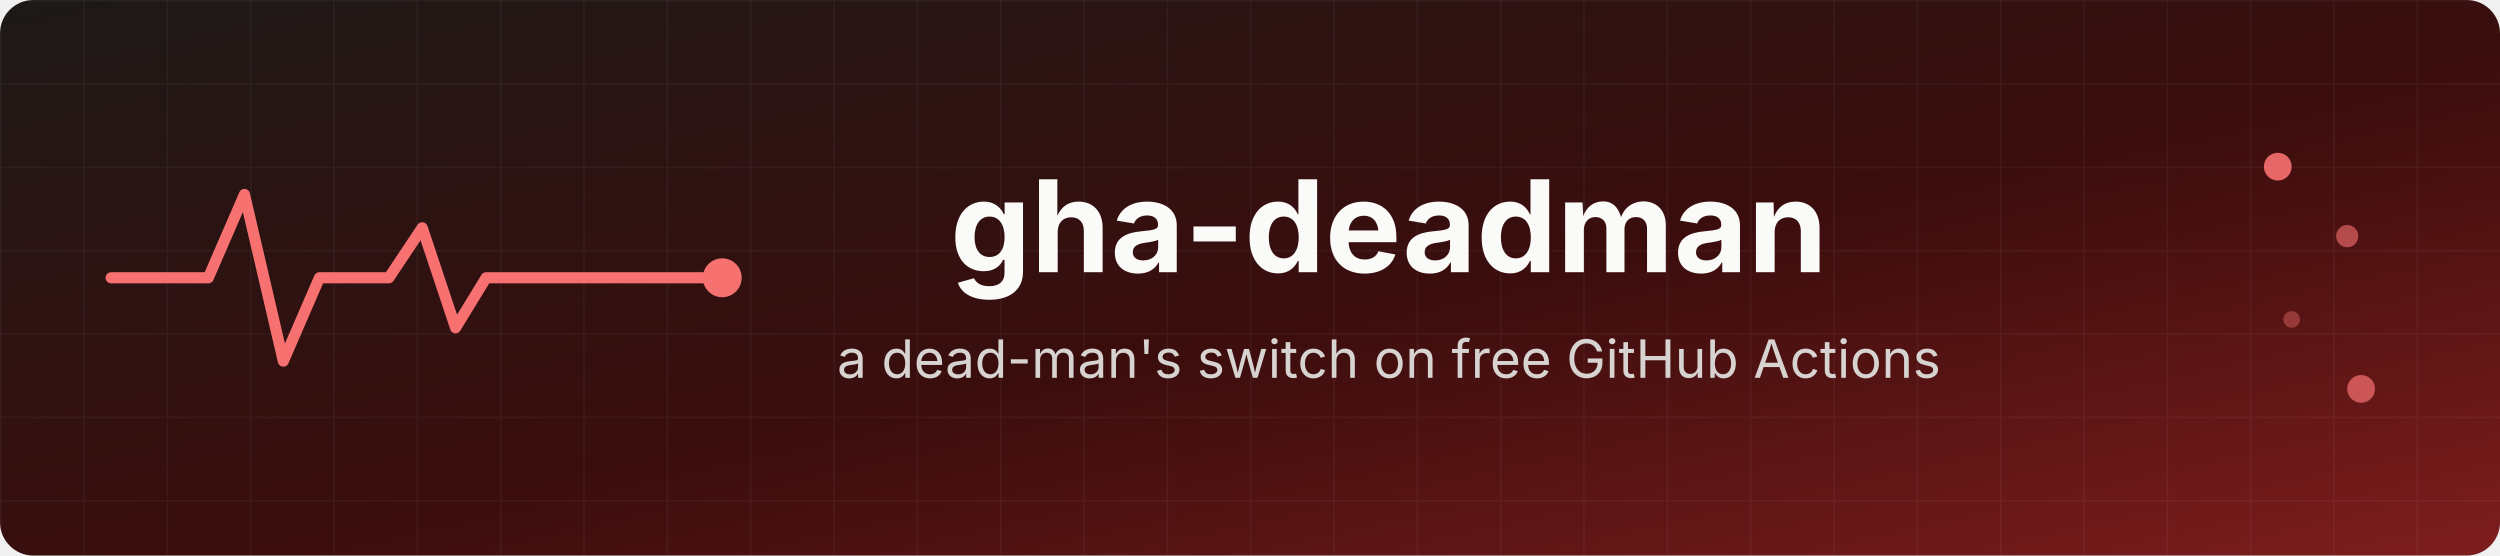
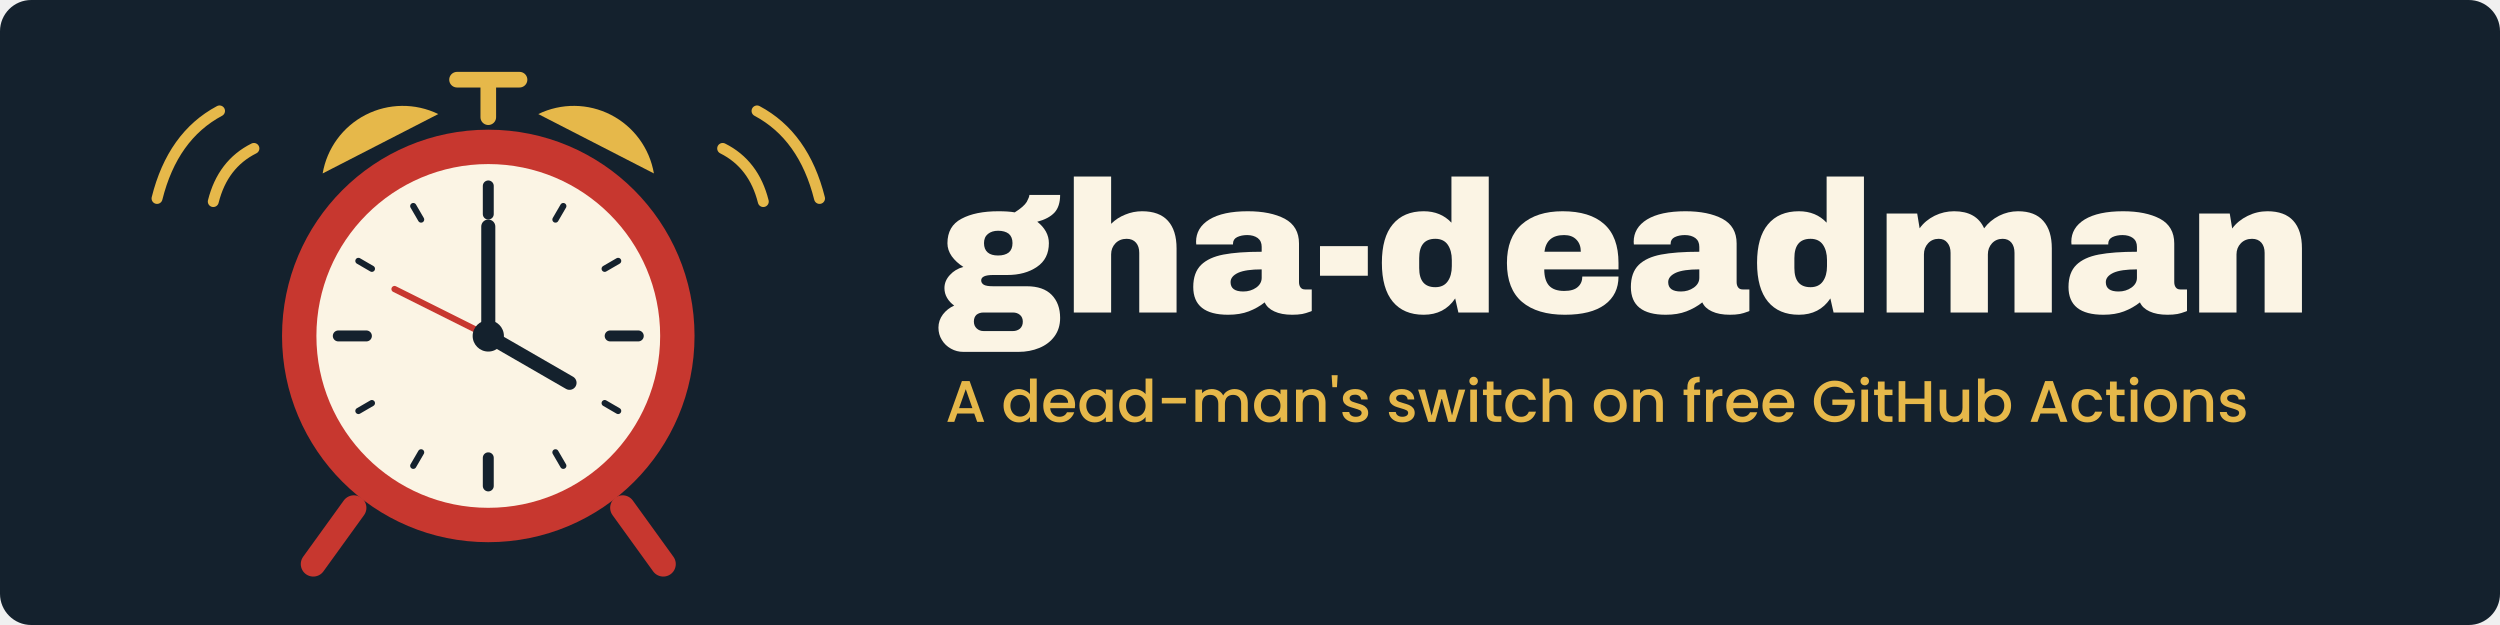
- <svg xmlns="http://www.w3.org/2000/svg" width="900" height="200" viewBox="0 0 900 200" role="img" aria-label="gha-deadman">
+ <svg xmlns="http://www.w3.org/2000/svg" width="1280" height="320" viewBox="0 0 1280 320" role="img" aria-label="gha-deadman: A dead-man's switch on free GitHub Actions">
  <defs>
-     <linearGradient id="bg" x1="0" y1="0" x2="1" y2="1">
-       <stop offset="0%" stop-color="#1c1917" />
-       <stop offset="55%" stop-color="#3b0d0d" />
-       <stop offset="100%" stop-color="#7f1d1d" />
-     </linearGradient>
-     <pattern id="grid" width="30" height="30" patternUnits="userSpaceOnUse">
-       <path d="M 30 0 L 0 0 0 30" fill="none" stroke="#ffffff" stroke-opacity="0.05" stroke-width="1" />
-     </pattern>
+     <clipPath id="cl">
+       <rect width="1280" height="320" rx="16" />
+     </clipPath>
+     <path id="archivo167" d="M532 484Q561 462 578 432Q594 403 594 370Q594 286 530 243Q467 200 372 200H296Q233 200 233 171Q233 157 247 148Q261 140 296 140H476Q564 140 609 94Q654 48 654 -29Q654 -86 624 -127Q594 -168 543 -189Q492 -210 432 -210H138Q102 -210 72 -193Q41 -176 23 -146Q5 -117 5 -81Q5 -42 29 -10Q53 21 89 37Q65 54 51 78Q37 102 37 130Q37 169 66 200Q95 232 138 243Q99 268 76 300Q53 333 53 369Q53 461 128 500Q202 540 325 540Q379 540 412 534Q461 565 476 590Q490 616 490 627H654Q654 566 624 533Q593 500 532 484ZM248 370Q248 337 268 320Q287 304 323 304Q359 304 380 320Q400 337 400 370Q400 403 380 420Q359 436 323 436Q290 436 269 419Q248 402 248 370ZM194 -48Q194 -71 209 -85Q224 -99 246 -99H402Q424 -99 440 -86Q455 -72 455 -49Q455 -26 440 -13Q425 0 402 0H246Q223 0 208 -12Q194 -25 194 -48Z" />
+     <path id="archivo172" d="M424 540Q516 540 562 489Q608 438 608 342V0H409V318Q409 352 392 372Q374 393 342 393Q305 393 282 369Q259 345 259 310V0H60V725H259V473Q291 505 334 522Q377 540 424 540Z" />
+     <path id="archivo132" d="M594 368V162Q594 145 602 134Q610 123 626 123H662V8Q659 6 646 2Q634 -3 611 -8Q588 -12 558 -12Q500 -12 462 6Q425 23 411 54Q373 24 326 6Q279 -12 216 -12Q30 -12 30 136Q30 213 72 254Q113 294 191 309Q269 324 395 324V350Q395 381 374 397Q352 413 318 413Q287 413 264 402Q242 391 242 367V363H46Q45 368 45 377Q45 452 116 496Q188 540 321 540Q442 540 518 500Q594 459 594 368ZM229 162Q229 112 297 112Q336 112 366 133Q395 154 395 185V230Q310 230 270 212Q229 193 229 162Z" />
+     <path id="archivo324" d="M39 196V354H294V196Z" />
+     <path id="archivo152" d="M444 0 427 75Q369 -12 259 -12Q152 -12 94 58Q36 128 36 265Q36 401 94 470Q152 540 259 540Q350 540 407 479V725H606V0ZM235 290V237Q235 135 321 135Q365 135 387 166Q409 197 409 247V280Q409 330 387 362Q365 393 321 393Q235 393 235 290Z" />
+     <path id="archivo156" d="M631 264V230H235Q235 173 260 144Q286 115 341 115Q391 115 414 136Q438 157 438 192H631Q631 96 558 42Q485 -12 345 -12Q198 -12 117 56Q36 125 36 264Q36 400 115 470Q194 540 333 540Q478 540 554 472Q631 404 631 264ZM236 324H430Q430 365 406 389Q383 413 341 413Q247 413 236 324Z" />
+     <path id="archivo197" d="M941 342V0H742V318Q742 352 726 372Q709 393 679 393Q644 393 622 369Q600 345 600 310V0H401V318Q401 352 384 372Q368 393 338 393Q303 393 281 369Q259 345 259 310V0H60V528H223L236 449Q266 491 316 516Q365 540 420 540Q539 540 580 449Q611 491 660 516Q708 540 761 540Q851 540 896 488Q941 437 941 342Z" />
+     <path id="archivo198" d="M608 342V0H409V318Q409 352 392 372Q374 393 342 393Q305 393 282 369Q259 345 259 310V0H60V528H223L236 448Q267 490 318 515Q368 540 424 540Q516 540 562 489Q608 438 608 342Z" />
+     <path id="popm692" d="M494 142H203L153 0H34L283 696H415L664 0H544ZM462 235 349 558 235 235Z" />
+     <path id="popm727" d="M298 560Q352 560 404 536Q457 513 488 474V740H603V0H488V83Q460 43 410 17Q361 -9 297 -9Q225 -9 166 28Q106 64 72 130Q37 195 37 278Q37 361 72 425Q106 489 166 524Q225 560 298 560ZM321 461Q277 461 239 440Q201 418 178 376Q154 335 154 278Q154 221 178 178Q201 135 240 112Q278 90 321 90Q365 90 403 112Q441 134 464 176Q488 219 488 276Q488 333 464 375Q441 417 403 439Q365 461 321 461Z" />
+     <path id="popm728" d="M576 233H155Q160 167 204 127Q248 87 312 87Q404 87 442 164H565Q540 88 474 40Q409 -9 312 -9Q233 -9 170 26Q108 62 72 126Q37 191 37 276Q37 361 72 426Q106 490 168 525Q231 560 312 560Q390 560 451 526Q512 492 546 430Q580 369 580 289Q580 258 576 233ZM461 325Q460 388 416 426Q372 464 307 464Q248 464 206 426Q164 389 156 325Z" />
+     <path id="popm724" d="M297 560Q362 560 410 534Q459 509 488 471V551H603V0H488V82Q459 43 409 17Q359 -9 295 -9Q224 -9 165 28Q106 64 72 130Q37 195 37 278Q37 361 72 425Q106 489 166 524Q225 560 297 560ZM321 461Q277 461 239 440Q201 418 178 376Q154 335 154 278Q154 221 178 178Q201 135 240 112Q278 90 321 90Q365 90 403 112Q441 134 464 176Q488 219 488 276Q488 333 464 375Q441 417 403 439Q365 461 321 461Z" />
+     <path id="popm672" d="M498 410V314H87V410Z" />
+     <path id="popm736" d="M969 325V0H856V308Q856 382 819 422Q782 461 718 461Q654 461 616 422Q579 382 579 308V0H466V308Q466 382 429 422Q392 461 328 461Q264 461 226 422Q189 382 189 308V0H75V551H189V488Q217 522 260 541Q303 560 352 560Q418 560 470 532Q522 504 550 451Q575 501 628 530Q681 560 742 560Q807 560 858 533Q910 506 940 453Q969 400 969 325Z" />
+     <path id="popm737" d="M579 325V0H466V308Q466 382 429 422Q392 461 328 461Q264 461 226 422Q189 382 189 308V0H75V551H189V488Q217 522 260 541Q304 560 353 560Q418 560 470 533Q521 506 550 453Q579 400 579 325Z" />
+     <path id="popm666" d="M137 797 125 592H47L34 797Z" />
+     <path id="popm742" d="M45 169H163Q166 134 196 110Q227 87 273 87Q321 87 348 106Q374 124 374 153Q374 184 344 199Q315 214 251 232Q189 249 150 265Q111 281 82 314Q54 347 54 401Q54 445 80 482Q106 518 154 539Q203 560 266 560Q360 560 418 512Q475 465 479 383H365Q362 420 335 442Q308 464 262 464Q217 464 193 447Q169 430 169 402Q169 380 185 365Q201 350 224 342Q247 333 292 320Q352 304 390 288Q429 271 457 239Q485 207 486 154Q486 107 460 70Q434 33 386 12Q339 -9 275 -9Q210 -9 158 14Q107 38 77 78Q47 119 45 169Z" />
+     <path id="popm746" d="M815 551 644 0H524L413 407L302 0H182L10 551H126L241 108L358 551H477L589 110L703 551Z" />
+     <path id="popm732" d="M60 697Q60 728 81 749Q102 770 133 770Q163 770 184 749Q205 728 205 697Q205 666 184 645Q163 624 133 624Q102 624 81 645Q60 666 60 697ZM189 551V0H75V551Z" />
+     <path id="popm743" d="M208 458V153Q208 122 222 108Q237 95 272 95H342V0H252Q175 0 134 36Q93 72 93 153V458H28V551H93V688H208V551H342V458Z" />
+     <path id="popm726" d="M307 560Q407 560 472 512Q538 465 561 377H438Q423 418 390 441Q357 464 307 464Q237 464 196 414Q154 365 154 276Q154 187 196 137Q237 87 307 87Q406 87 438 174H561Q537 90 471 40Q405 -9 307 -9Q228 -9 167 26Q106 62 72 126Q37 191 37 276Q37 361 72 426Q106 490 167 525Q228 560 307 560Z" />
+     <path id="popm731" d="M579 325V0H466V308Q466 382 429 422Q392 461 328 461Q264 461 226 422Q189 382 189 308V0H75V740H189V487Q218 522 262 541Q307 560 360 560Q423 560 472 533Q522 506 550 453Q579 400 579 325Z" />
+     <path id="popm738" d="M38 276Q38 360 75 425Q112 490 176 525Q240 560 319 560Q398 560 462 525Q526 490 563 425Q600 360 600 276Q600 192 562 127Q524 62 458 26Q393 -9 314 -9Q236 -9 173 26Q110 62 74 126Q38 191 38 276ZM483 276Q483 336 460 378Q437 419 399 440Q361 461 317 461Q273 461 236 440Q198 419 176 378Q154 336 154 276Q154 187 200 138Q245 90 314 90Q358 90 396 111Q435 132 459 174Q483 216 483 276Z" />
+     <path id="popm729" d="M306 458H204V0H89V458H24V551H89V590Q89 685 140 728Q190 772 298 772V677Q246 677 225 658Q204 638 204 590V551H306Z" />
+     <path id="popm741" d="M354 560V442H325Q258 442 224 408Q189 374 189 290V0H75V551H189V471Q214 513 256 536Q297 560 354 560Z" />
+     <path id="popm698" d="M578 495Q551 547 503 574Q455 600 392 600Q323 600 269 569Q215 538 184 481Q154 424 154 349Q154 274 184 216Q215 159 269 128Q323 97 392 97Q485 97 543 149Q601 201 614 290H353V381H736V292Q725 211 678 143Q632 75 558 34Q483 -6 392 -6Q294 -6 213 40Q132 85 84 166Q37 247 37 349Q37 451 84 532Q132 613 214 658Q295 704 392 704Q503 704 590 650Q676 595 715 495Z" />
+     <path id="popm699" d="M630 695V0H516V304H189V0H75V695H189V397H516V695Z" />
+     <path id="popm744" d="M574 551V0H460V65Q433 31 390 12Q346 -8 297 -8Q232 -8 180 19Q129 46 100 99Q70 152 70 227V551H183V244Q183 170 220 130Q257 91 321 91Q385 91 422 130Q460 170 460 244V551Z" />
+     <path id="popm725" d="M381 560Q454 560 513 525Q572 490 606 426Q640 361 640 278Q640 195 606 130Q572 64 512 28Q453 -9 381 -9Q317 -9 268 16Q218 41 189 80V0H75V740H189V469Q218 509 268 534Q319 560 381 560ZM356 461Q313 461 274 439Q236 417 212 375Q189 333 189 276Q189 219 212 176Q236 134 274 112Q313 90 356 90Q400 90 438 112Q477 135 500 178Q524 221 524 278Q524 335 500 376Q477 418 438 440Q400 461 356 461Z" />
  </defs>
-   <rect width="900" height="200" rx="12" fill="url(#bg)" />
-   <rect width="900" height="200" rx="12" fill="url(#grid)" />
-   <polyline points="40,100 75,100 88,70 102,130 115,100 140,100 152,82 164,118 175,100 260,100" fill="none" stroke="#f87171" stroke-width="4" stroke-linecap="round" stroke-linejoin="round" />
-   <circle cx="260" cy="100" r="7" fill="#f87171" />
-   <text x="500" y="98" text-anchor="middle" font-family="system-ui, -apple-system, 'Segoe UI', sans-serif" font-size="46" font-weight="700" fill="#fafaf9">gha-deadman</text>
-   <text x="500" y="136" text-anchor="middle" font-family="system-ui, -apple-system, 'Segoe UI', sans-serif" font-size="19" fill="#d6d3d1">a dead-man's switch on free GitHub Actions</text>
-   <g fill="#f87171">
-     <circle cx="820" cy="60" r="5" fill-opacity="0.9" />
-     <circle cx="845" cy="85" r="4" fill-opacity="0.6" />
-     <circle cx="825" cy="115" r="3" fill-opacity="0.4" />
-     <circle cx="850" cy="140" r="5" fill-opacity="0.7" />
+   <g clip-path="url(#cl)">
+     <rect width="1280" height="320" fill="#14212d" />
+     <g transform="translate(250 172) scale(.8)">
+       <path d="M-86 110l-26 36M86 110l26 36" stroke="#c7372f" stroke-width="16" stroke-linecap="round" />
+       <path d="M-106 -104a52 52 0 0 1 74 -38Z" fill="#e6b84a" />
+       <path d="M106 -104a52 52 0 0 0 -74 -38Z" fill="#e6b84a" />
+       <path d="M0 -140v-20M-20 -164h40" stroke="#e6b84a" stroke-width="10" stroke-linecap="round" />
+       <circle r="132" fill="#c7372f" />
+       <circle r="110" fill="#fbf4e4" />
+       <path d="M96 0L78 0" stroke="#14212d" stroke-width="7" stroke-linecap="round" />
+       <path d="M83.1 48L74.5 43" stroke="#14212d" stroke-width="4" stroke-linecap="round" />
+       <path d="M48 83.1L43 74.5" stroke="#14212d" stroke-width="4" stroke-linecap="round" />
+       <path d="M0 96L0 78" stroke="#14212d" stroke-width="7" stroke-linecap="round" />
+       <path d="M-48 83.1L-43 74.5" stroke="#14212d" stroke-width="4" stroke-linecap="round" />
+       <path d="M-83.1 48L-74.5 43" stroke="#14212d" stroke-width="4" stroke-linecap="round" />
+       <path d="M-96 0L-78 0" stroke="#14212d" stroke-width="7" stroke-linecap="round" />
+       <path d="M-83.1 -48L-74.5 -43" stroke="#14212d" stroke-width="4" stroke-linecap="round" />
+       <path d="M-48 -83.1L-43 -74.5" stroke="#14212d" stroke-width="4" stroke-linecap="round" />
+       <path d="M-0 -96L-0 -78" stroke="#14212d" stroke-width="7" stroke-linecap="round" />
+       <path d="M48 -83.1L43 -74.5" stroke="#14212d" stroke-width="4" stroke-linecap="round" />
+       <path d="M83.1 -48L74.5 -43" stroke="#14212d" stroke-width="4" stroke-linecap="round" />
+       <path d="M0 0L0 -70" stroke="#14212d" stroke-width="9" stroke-linecap="round" />
+       <path d="M0 0L52 30" stroke="#14212d" stroke-width="9" stroke-linecap="round" />
+       <path d="M0 0L-60 -30" stroke="#c7372f" stroke-width="4" stroke-linecap="round" />
+       <circle r="10" fill="#14212d" />
+       <path d="M-150 -120q-20 10 -26 34M-172 -144q-30 16 -40 56" fill="none" stroke="#e6b84a" stroke-width="7" stroke-linecap="round" />
+       <path d="M150 -120q20 10 26 34M172 -144q30 16 40 56" fill="none" stroke="#e6b84a" stroke-width="7" stroke-linecap="round" />
+     </g>
+     <g transform="translate(480 160) scale(0.096 -0.096)" fill="#fbf4e4">
+       <use href="#archivo167" x="0" />
+       <use href="#archivo172" x="667" />
+       <use href="#archivo132" x="1334" />
+       <use href="#archivo324" x="2001" />
+       <use href="#archivo152" x="2334" />
+       <use href="#archivo156" x="3001" />
+       <use href="#archivo132" x="3668" />
+       <use href="#archivo152" x="4335" />
+       <use href="#archivo197" x="5002" />
+       <use href="#archivo132" x="6002" />
+       <use href="#archivo198" x="6669" />
+     </g>
+     <g transform="translate(484 216) scale(0.03 -0.03)" fill="#e6b84a">
+       <use href="#popm692" x="0" />
+       <use href="#popm727" x="957" />
+       <use href="#popm728" x="1635" />
+       <use href="#popm724" x="2252" />
+       <use href="#popm727" x="2930" />
+       <use href="#popm672" x="3608" />
+       <use href="#popm736" x="4193" />
+       <use href="#popm724" x="5232" />
+       <use href="#popm737" x="5910" />
+       <use href="#popm666" x="6559" />
+       <use href="#popm742" x="6731" />
+       <use href="#popm742" x="7525" />
+       <use href="#popm746" x="8059" />
+       <use href="#popm732" x="8884" />
+       <use href="#popm743" x="9148" />
+       <use href="#popm726" x="9520" />
+       <use href="#popm731" x="10120" />
+       <use href="#popm738" x="11029" />
+       <use href="#popm737" x="11667" />
+       <use href="#popm729" x="12576" />
+       <use href="#popm741" x="12908" />
+       <use href="#popm728" x="13292" />
+       <use href="#popm728" x="13909" />
+       <use href="#popm698" x="14786" />
+       <use href="#popm732" x="15559" />
+       <use href="#popm743" x="15823" />
+       <use href="#popm699" x="16195" />
+       <use href="#popm744" x="16900" />
+       <use href="#popm725" x="17549" />
+       <use href="#popm692" x="18487" />
+       <use href="#popm726" x="19184" />
+       <use href="#popm743" x="19784" />
+       <use href="#popm732" x="20156" />
+       <use href="#popm738" x="20420" />
+       <use href="#popm737" x="21058" />
+       <use href="#popm742" x="21707" />
+     </g>
  </g>
</svg>
